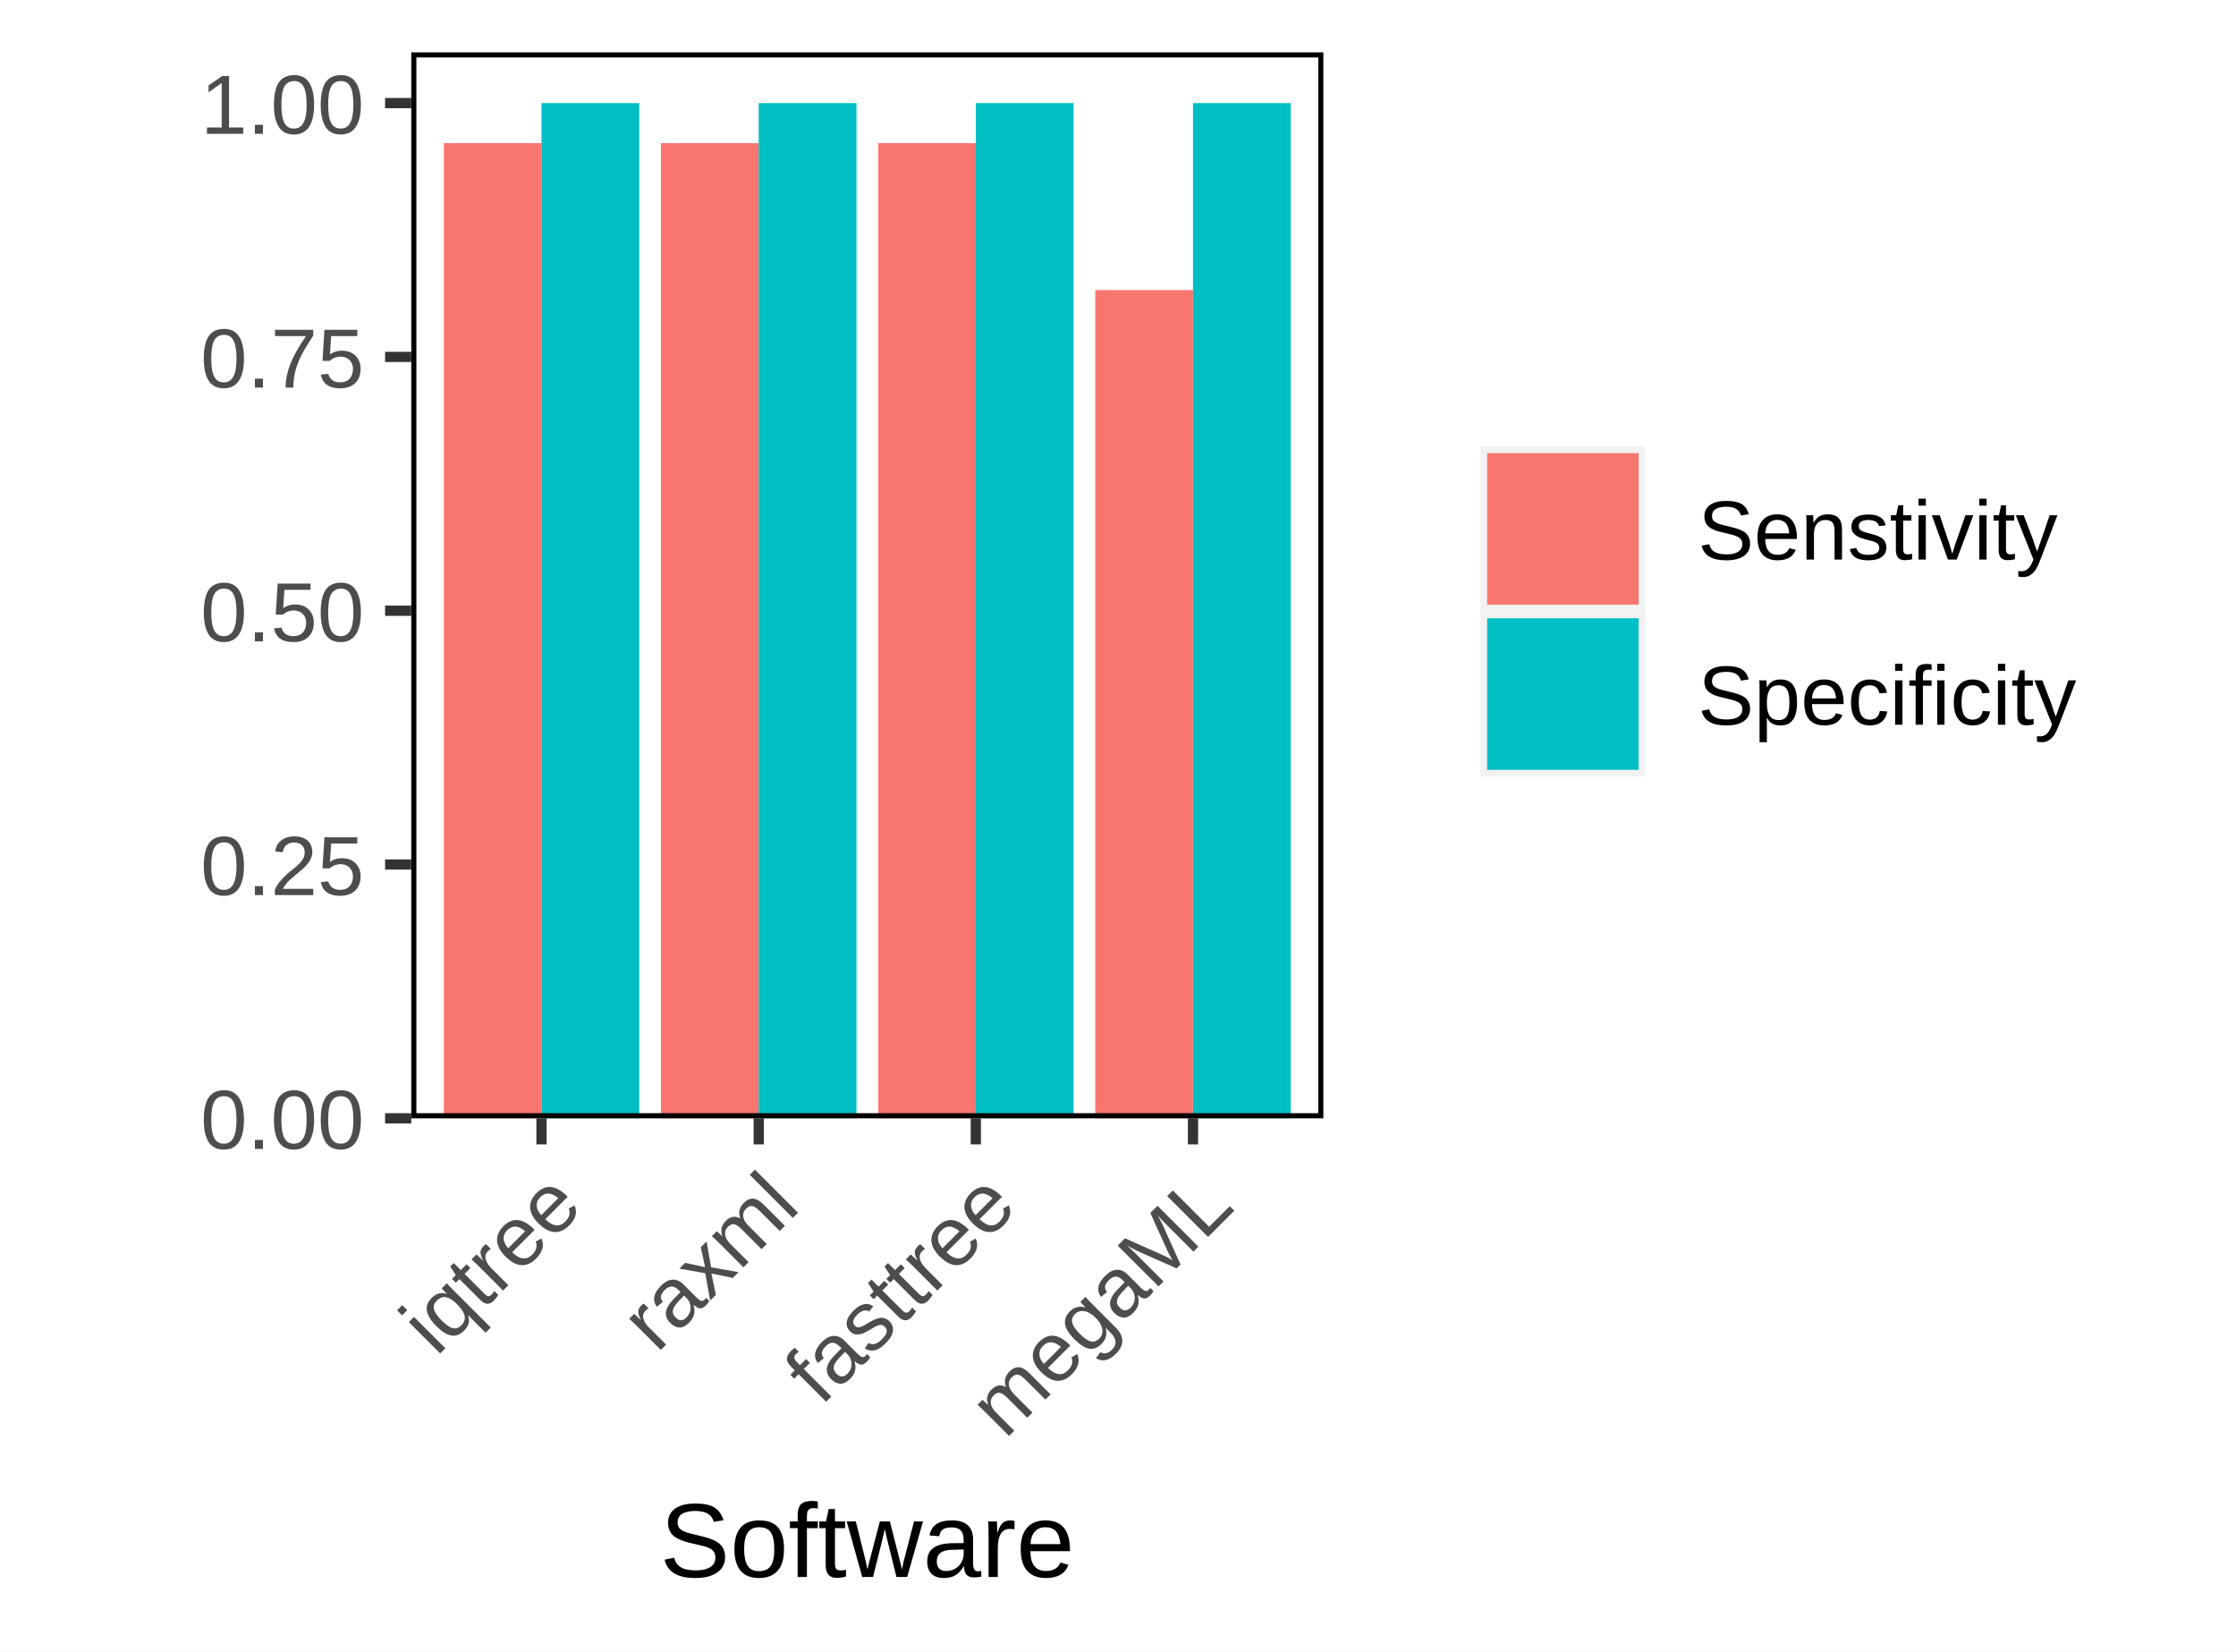
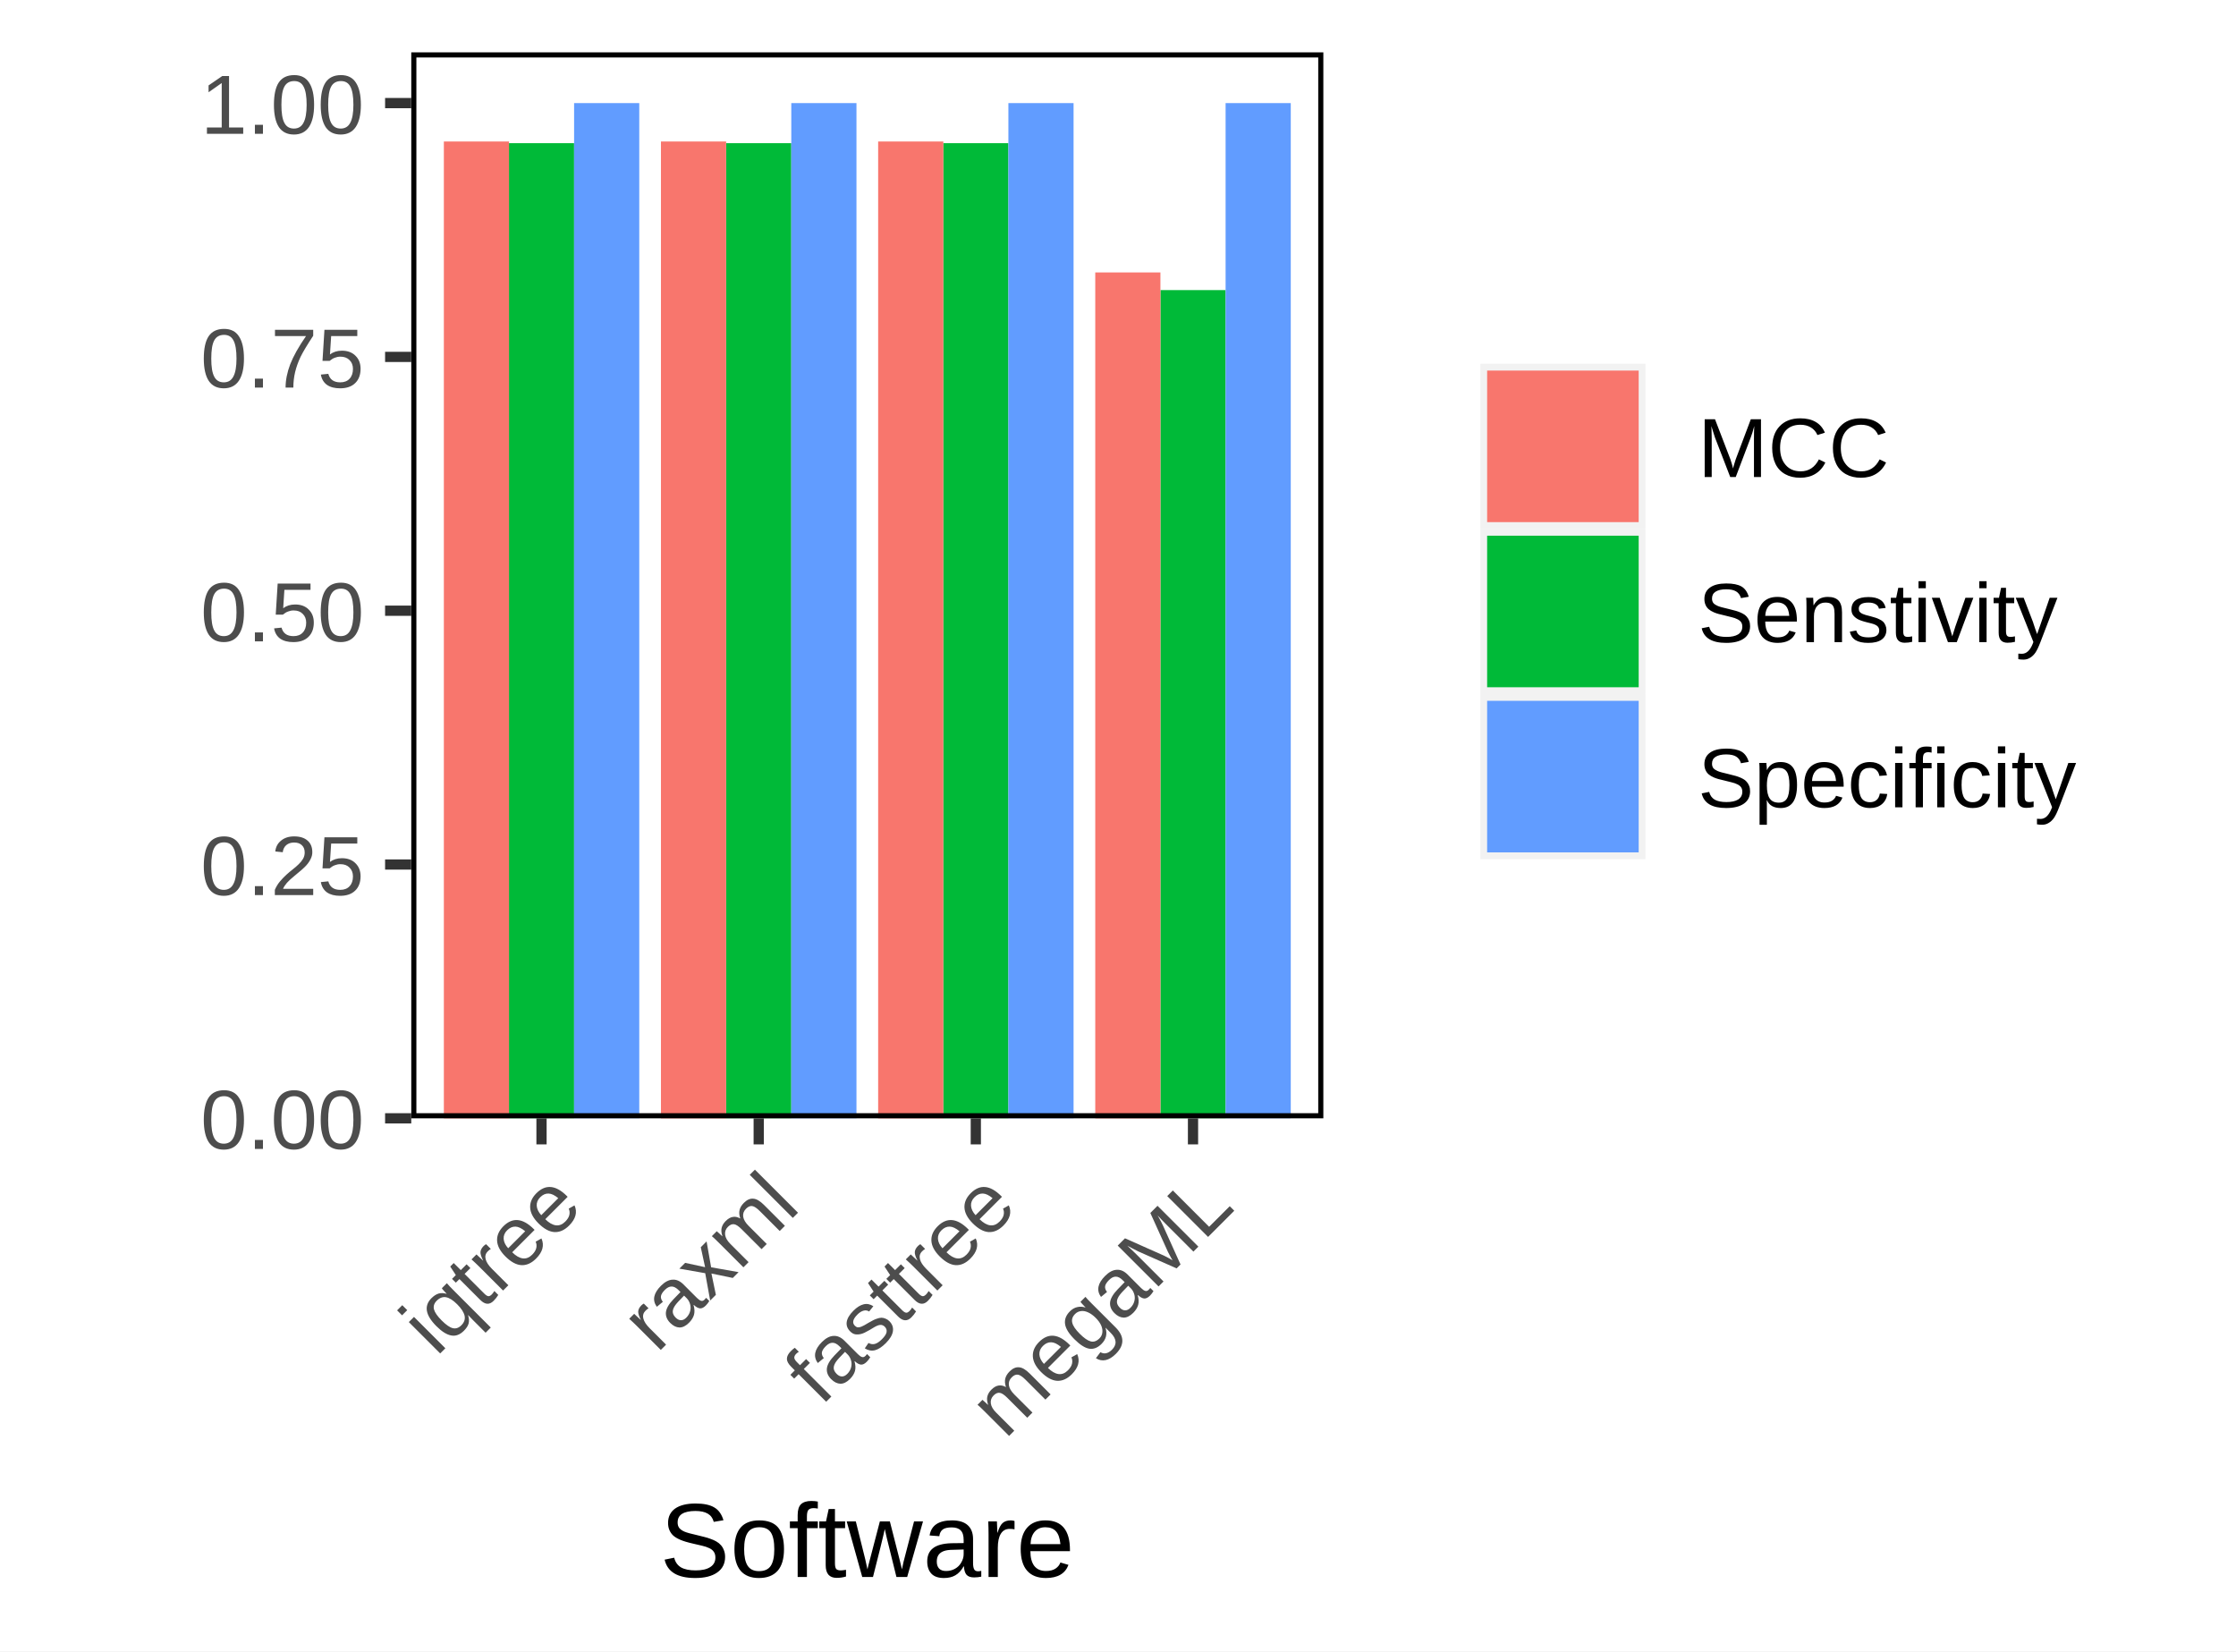
<svg xmlns="http://www.w3.org/2000/svg" class="svglite" width="234.00pt" height="172.80pt" viewBox="0 0 234.00 172.80">
  <defs>
    <style type="text/css">
    .svglite line, .svglite polyline, .svglite polygon, .svglite path, .svglite rect, .svglite circle {
      fill: none;
      stroke: #000000;
      stroke-linecap: round;
      stroke-linejoin: round;
      stroke-miterlimit: 10.00;
    }
    .svglite text {
      white-space: pre;
    }
  </style>
  </defs>
  <rect width="100%" height="100%" style="stroke: none; fill: #FFFFFF;" />
  <defs>
    <clipPath id="cpMC4wMHwyMzQuMDB8MC4wMHwxNzIuODA=">
      <rect x="0.00" y="0.00" width="234.00" height="172.80" />
    </clipPath>
  </defs>
  <g clip-path="url(#cpMC4wMHwyMzQuMDB8MC4wMHwxNzIuODA=)">
    <rect x="-0" y="0.00" width="234.00" height="172.80" style="stroke-width: 1.07; stroke: #FFFFFF; fill: #FFFFFF;" />
  </g>
  <defs>
    <clipPath id="cpNDMuMDR8MTM4LjQ4fDUuNDh8MTE3LjAz">
      <rect x="43.04" y="5.48" width="95.45" height="111.55" />
    </clipPath>
  </defs>
  <g clip-path="url(#cpNDMuMDR8MTM4LjQ4fDUuNDh8MTE3LjAz)">
    <rect x="43.04" y="5.48" width="95.45" height="111.55" style="stroke-width: 1.07; stroke: none;" />
-     <rect x="46.45" y="14.98" width="10.23" height="102.04" style="stroke-width: 1.07; stroke: none; stroke-linecap: square; stroke-linejoin: miter; fill: #F8766D;" />
-     <rect x="56.67" y="10.79" width="10.23" height="106.23" style="stroke-width: 1.07; stroke: none; stroke-linecap: square; stroke-linejoin: miter; fill: #00BFC4;" />
-     <rect x="69.17" y="14.98" width="10.23" height="102.04" style="stroke-width: 1.07; stroke: none; stroke-linecap: square; stroke-linejoin: miter; fill: #F8766D;" />
-     <rect x="79.40" y="10.79" width="10.23" height="106.23" style="stroke-width: 1.07; stroke: none; stroke-linecap: square; stroke-linejoin: miter; fill: #00BFC4;" />
-     <rect x="91.90" y="14.98" width="10.23" height="102.04" style="stroke-width: 1.07; stroke: none; stroke-linecap: square; stroke-linejoin: miter; fill: #F8766D;" />
-     <rect x="102.12" y="10.79" width="10.23" height="106.23" style="stroke-width: 1.07; stroke: none; stroke-linecap: square; stroke-linejoin: miter; fill: #00BFC4;" />
-     <rect x="114.62" y="30.36" width="10.23" height="86.66" style="stroke-width: 1.07; stroke: none; stroke-linecap: square; stroke-linejoin: miter; fill: #F8766D;" />
-     <rect x="124.85" y="10.79" width="10.23" height="106.23" style="stroke-width: 1.07; stroke: none; stroke-linecap: square; stroke-linejoin: miter; fill: #00BFC4;" />
+     <rect x="53.26" y="14.98" width="6.82" height="102.04" style="stroke-width: 1.07; stroke: none; stroke-linecap: square; stroke-linejoin: miter; fill: #00BA38;" />
+     <rect x="60.08" y="10.79" width="6.82" height="106.23" style="stroke-width: 1.07; stroke: none; stroke-linecap: square; stroke-linejoin: miter; fill: #619CFF;" />
+     <rect x="46.45" y="14.81" width="6.82" height="102.22" style="stroke-width: 1.07; stroke: none; stroke-linecap: square; stroke-linejoin: miter; fill: #F8766D;" />
+     <rect x="75.99" y="14.98" width="6.82" height="102.04" style="stroke-width: 1.07; stroke: none; stroke-linecap: square; stroke-linejoin: miter; fill: #00BA38;" />
+     <rect x="82.81" y="10.79" width="6.82" height="106.23" style="stroke-width: 1.07; stroke: none; stroke-linecap: square; stroke-linejoin: miter; fill: #619CFF;" />
+     <rect x="69.17" y="14.81" width="6.82" height="102.22" style="stroke-width: 1.07; stroke: none; stroke-linecap: square; stroke-linejoin: miter; fill: #F8766D;" />
+     <rect x="98.71" y="14.98" width="6.82" height="102.04" style="stroke-width: 1.07; stroke: none; stroke-linecap: square; stroke-linejoin: miter; fill: #00BA38;" />
+     <rect x="105.53" y="10.79" width="6.82" height="106.23" style="stroke-width: 1.07; stroke: none; stroke-linecap: square; stroke-linejoin: miter; fill: #619CFF;" />
+     <rect x="91.90" y="14.81" width="6.82" height="102.22" style="stroke-width: 1.07; stroke: none; stroke-linecap: square; stroke-linejoin: miter; fill: #F8766D;" />
+     <rect x="121.44" y="30.36" width="6.82" height="86.66" style="stroke-width: 1.07; stroke: none; stroke-linecap: square; stroke-linejoin: miter; fill: #00BA38;" />
+     <rect x="128.26" y="10.79" width="6.82" height="106.23" style="stroke-width: 1.07; stroke: none; stroke-linecap: square; stroke-linejoin: miter; fill: #619CFF;" />
+     <rect x="114.62" y="28.51" width="6.82" height="88.52" style="stroke-width: 1.07; stroke: none; stroke-linecap: square; stroke-linejoin: miter; fill: #F8766D;" />
    <rect x="43.04" y="5.48" width="95.45" height="111.55" style="stroke-width: 1.07;" />
  </g>
  <g clip-path="url(#cpMC4wMHwyMzQuMDB8MC4wMHwxNzIuODA=)">
    <text x="38.11" y="120.23" text-anchor="end" style="font-size: 8.80px;fill: #4D4D4D; font-family: &quot;Liberation Sans&quot;;" textLength="19.58px" lengthAdjust="spacingAndGlyphs">0.00</text>
    <text x="38.11" y="93.67" text-anchor="end" style="font-size: 8.80px;fill: #4D4D4D; font-family: &quot;Liberation Sans&quot;;" textLength="19.58px" lengthAdjust="spacingAndGlyphs">0.25</text>
    <text x="38.11" y="67.12" text-anchor="end" style="font-size: 8.80px;fill: #4D4D4D; font-family: &quot;Liberation Sans&quot;;" textLength="19.58px" lengthAdjust="spacingAndGlyphs">0.50</text>
    <text x="38.11" y="40.56" text-anchor="end" style="font-size: 8.80px;fill: #4D4D4D; font-family: &quot;Liberation Sans&quot;;" textLength="19.58px" lengthAdjust="spacingAndGlyphs">0.75</text>
    <text x="38.11" y="14.00" text-anchor="end" style="font-size: 8.80px;fill: #4D4D4D; font-family: &quot;Liberation Sans&quot;;" textLength="19.58px" lengthAdjust="spacingAndGlyphs">1.00</text>
    <polyline points="40.30,117.03 43.04,117.03 " style="stroke-width: 1.07; stroke: #333333; stroke-linecap: butt;" />
    <polyline points="40.30,90.47 43.04,90.47 " style="stroke-width: 1.07; stroke: #333333; stroke-linecap: butt;" />
    <polyline points="40.30,63.91 43.04,63.91 " style="stroke-width: 1.07; stroke: #333333; stroke-linecap: butt;" />
    <polyline points="40.30,37.35 43.04,37.35 " style="stroke-width: 1.07; stroke: #333333; stroke-linecap: butt;" />
    <polyline points="40.30,10.79 43.04,10.79 " style="stroke-width: 1.07; stroke: #333333; stroke-linecap: butt;" />
    <polyline points="56.67,119.76 56.67,117.03 " style="stroke-width: 1.07; stroke: #333333; stroke-linecap: butt;" />
    <polyline points="79.40,119.76 79.40,117.03 " style="stroke-width: 1.07; stroke: #333333; stroke-linecap: butt;" />
    <polyline points="102.12,119.76 102.12,117.03 " style="stroke-width: 1.07; stroke: #333333; stroke-linecap: butt;" />
    <polyline points="124.85,119.76 124.85,117.03 " style="stroke-width: 1.07; stroke: #333333; stroke-linecap: butt;" />
    <text transform="translate(61.21,126.49) rotate(-45)" text-anchor="end" style="font-size: 8.80px;fill: #4D4D4D; font-family: &quot;Liberation Sans&quot;;" textLength="25.73px" lengthAdjust="spacingAndGlyphs">iqtree</text>
    <text transform="translate(83.93,126.49) rotate(-45)" text-anchor="end" style="font-size: 8.80px;fill: #4D4D4D; font-family: &quot;Liberation Sans&quot;;" textLength="25.23px" lengthAdjust="spacingAndGlyphs">raxml</text>
    <text transform="translate(106.66,126.49) rotate(-45)" text-anchor="end" style="font-size: 8.80px;fill: #4D4D4D; font-family: &quot;Liberation Sans&quot;;" textLength="34.22px" lengthAdjust="spacingAndGlyphs">fasttree</text>
    <text transform="translate(129.38,126.49) rotate(-45)" text-anchor="end" style="font-size: 8.80px;fill: #4D4D4D; font-family: &quot;Liberation Sans&quot;;" textLength="37.45px" lengthAdjust="spacingAndGlyphs">megaML</text>
    <text x="90.76" y="165.03" text-anchor="middle" style="font-size: 11.00px; font-family: &quot;Liberation Sans&quot;;" textLength="48.49px" lengthAdjust="spacingAndGlyphs">Software</text>
-     <rect x="149.44" y="35.75" width="79.08" height="51.00" style="stroke-width: 1.07; stroke: none; fill: #FFFFFF;" />
-     <rect x="154.92" y="46.71" width="17.28" height="17.28" style="stroke-width: 1.07; stroke: none; fill: #F2F2F2;" />
-     <rect x="155.63" y="47.42" width="15.86" height="15.86" style="stroke-width: 1.07; stroke: none; stroke-linecap: square; stroke-linejoin: miter; fill: #F8766D;" />
-     <rect x="154.92" y="63.99" width="17.28" height="17.28" style="stroke-width: 1.07; stroke: none; fill: #F2F2F2;" />
-     <rect x="155.63" y="64.70" width="15.86" height="15.86" style="stroke-width: 1.07; stroke: none; stroke-linecap: square; stroke-linejoin: miter; fill: #00BFC4;" />
-     <text x="177.68" y="58.56" style="font-size: 8.80px; font-family: &quot;Liberation Sans&quot;;" textLength="43.37px" lengthAdjust="spacingAndGlyphs">Senstivity</text>
-     <text x="177.68" y="75.84" style="font-size: 8.80px; font-family: &quot;Liberation Sans&quot;;" textLength="45.36px" lengthAdjust="spacingAndGlyphs">Specificity</text>
+     <rect x="149.44" y="27.11" width="79.08" height="68.28" style="stroke-width: 1.07; stroke: none; fill: #FFFFFF;" />
+     <rect x="154.92" y="38.07" width="17.28" height="17.28" style="stroke-width: 1.07; stroke: none; fill: #F2F2F2;" />
+     <rect x="155.63" y="38.78" width="15.86" height="15.86" style="stroke-width: 1.07; stroke: none; stroke-linecap: square; stroke-linejoin: miter; fill: #F8766D;" />
+     <rect x="154.92" y="55.35" width="17.28" height="17.28" style="stroke-width: 1.07; stroke: none; fill: #F2F2F2;" />
+     <rect x="155.63" y="56.06" width="15.86" height="15.86" style="stroke-width: 1.07; stroke: none; stroke-linecap: square; stroke-linejoin: miter; fill: #00BA38;" />
+     <rect x="154.92" y="72.63" width="17.28" height="17.28" style="stroke-width: 1.07; stroke: none; fill: #F2F2F2;" />
+     <rect x="155.63" y="73.34" width="15.86" height="15.86" style="stroke-width: 1.07; stroke: none; stroke-linecap: square; stroke-linejoin: miter; fill: #619CFF;" />
+     <text x="177.68" y="49.92" style="font-size: 8.80px; font-family: &quot;Liberation Sans&quot;;" textLength="19.87px" lengthAdjust="spacingAndGlyphs">MCC</text>
+     <text x="177.68" y="67.20" style="font-size: 8.80px; font-family: &quot;Liberation Sans&quot;;" textLength="43.37px" lengthAdjust="spacingAndGlyphs">Senstivity</text>
+     <text x="177.68" y="84.48" style="font-size: 8.80px; font-family: &quot;Liberation Sans&quot;;" textLength="45.36px" lengthAdjust="spacingAndGlyphs">Specificity</text>
  </g>
</svg>
